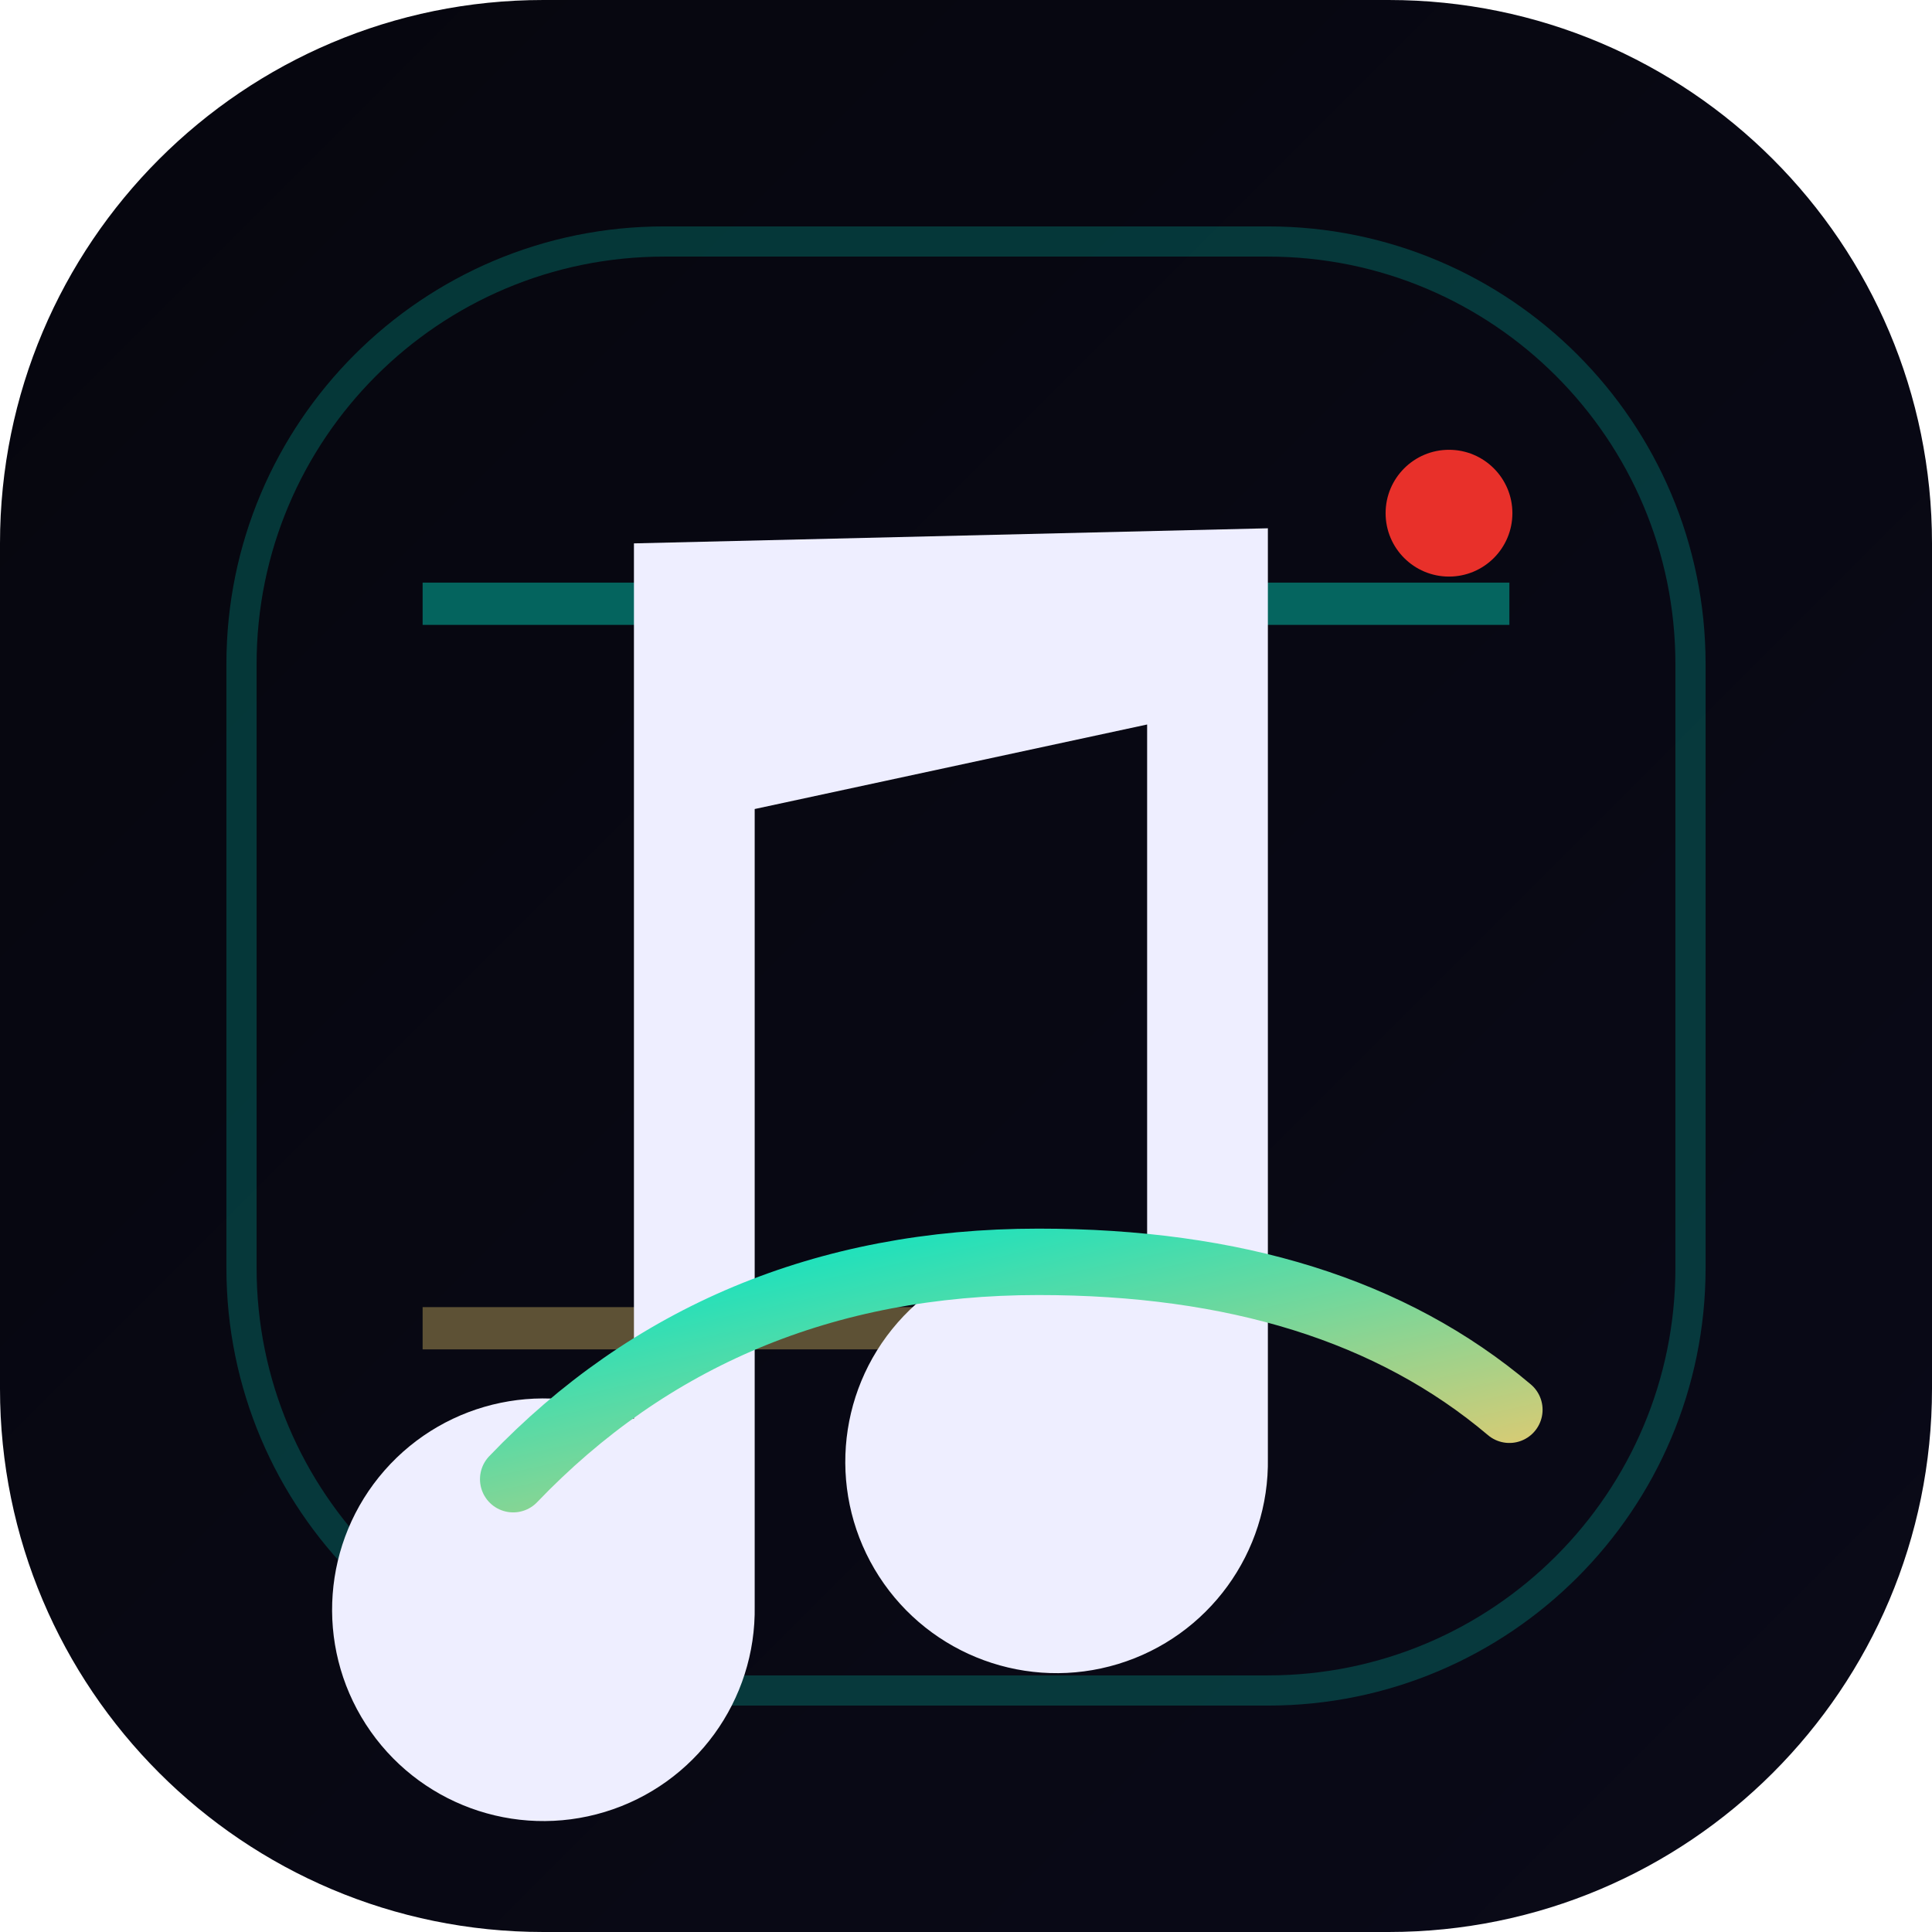
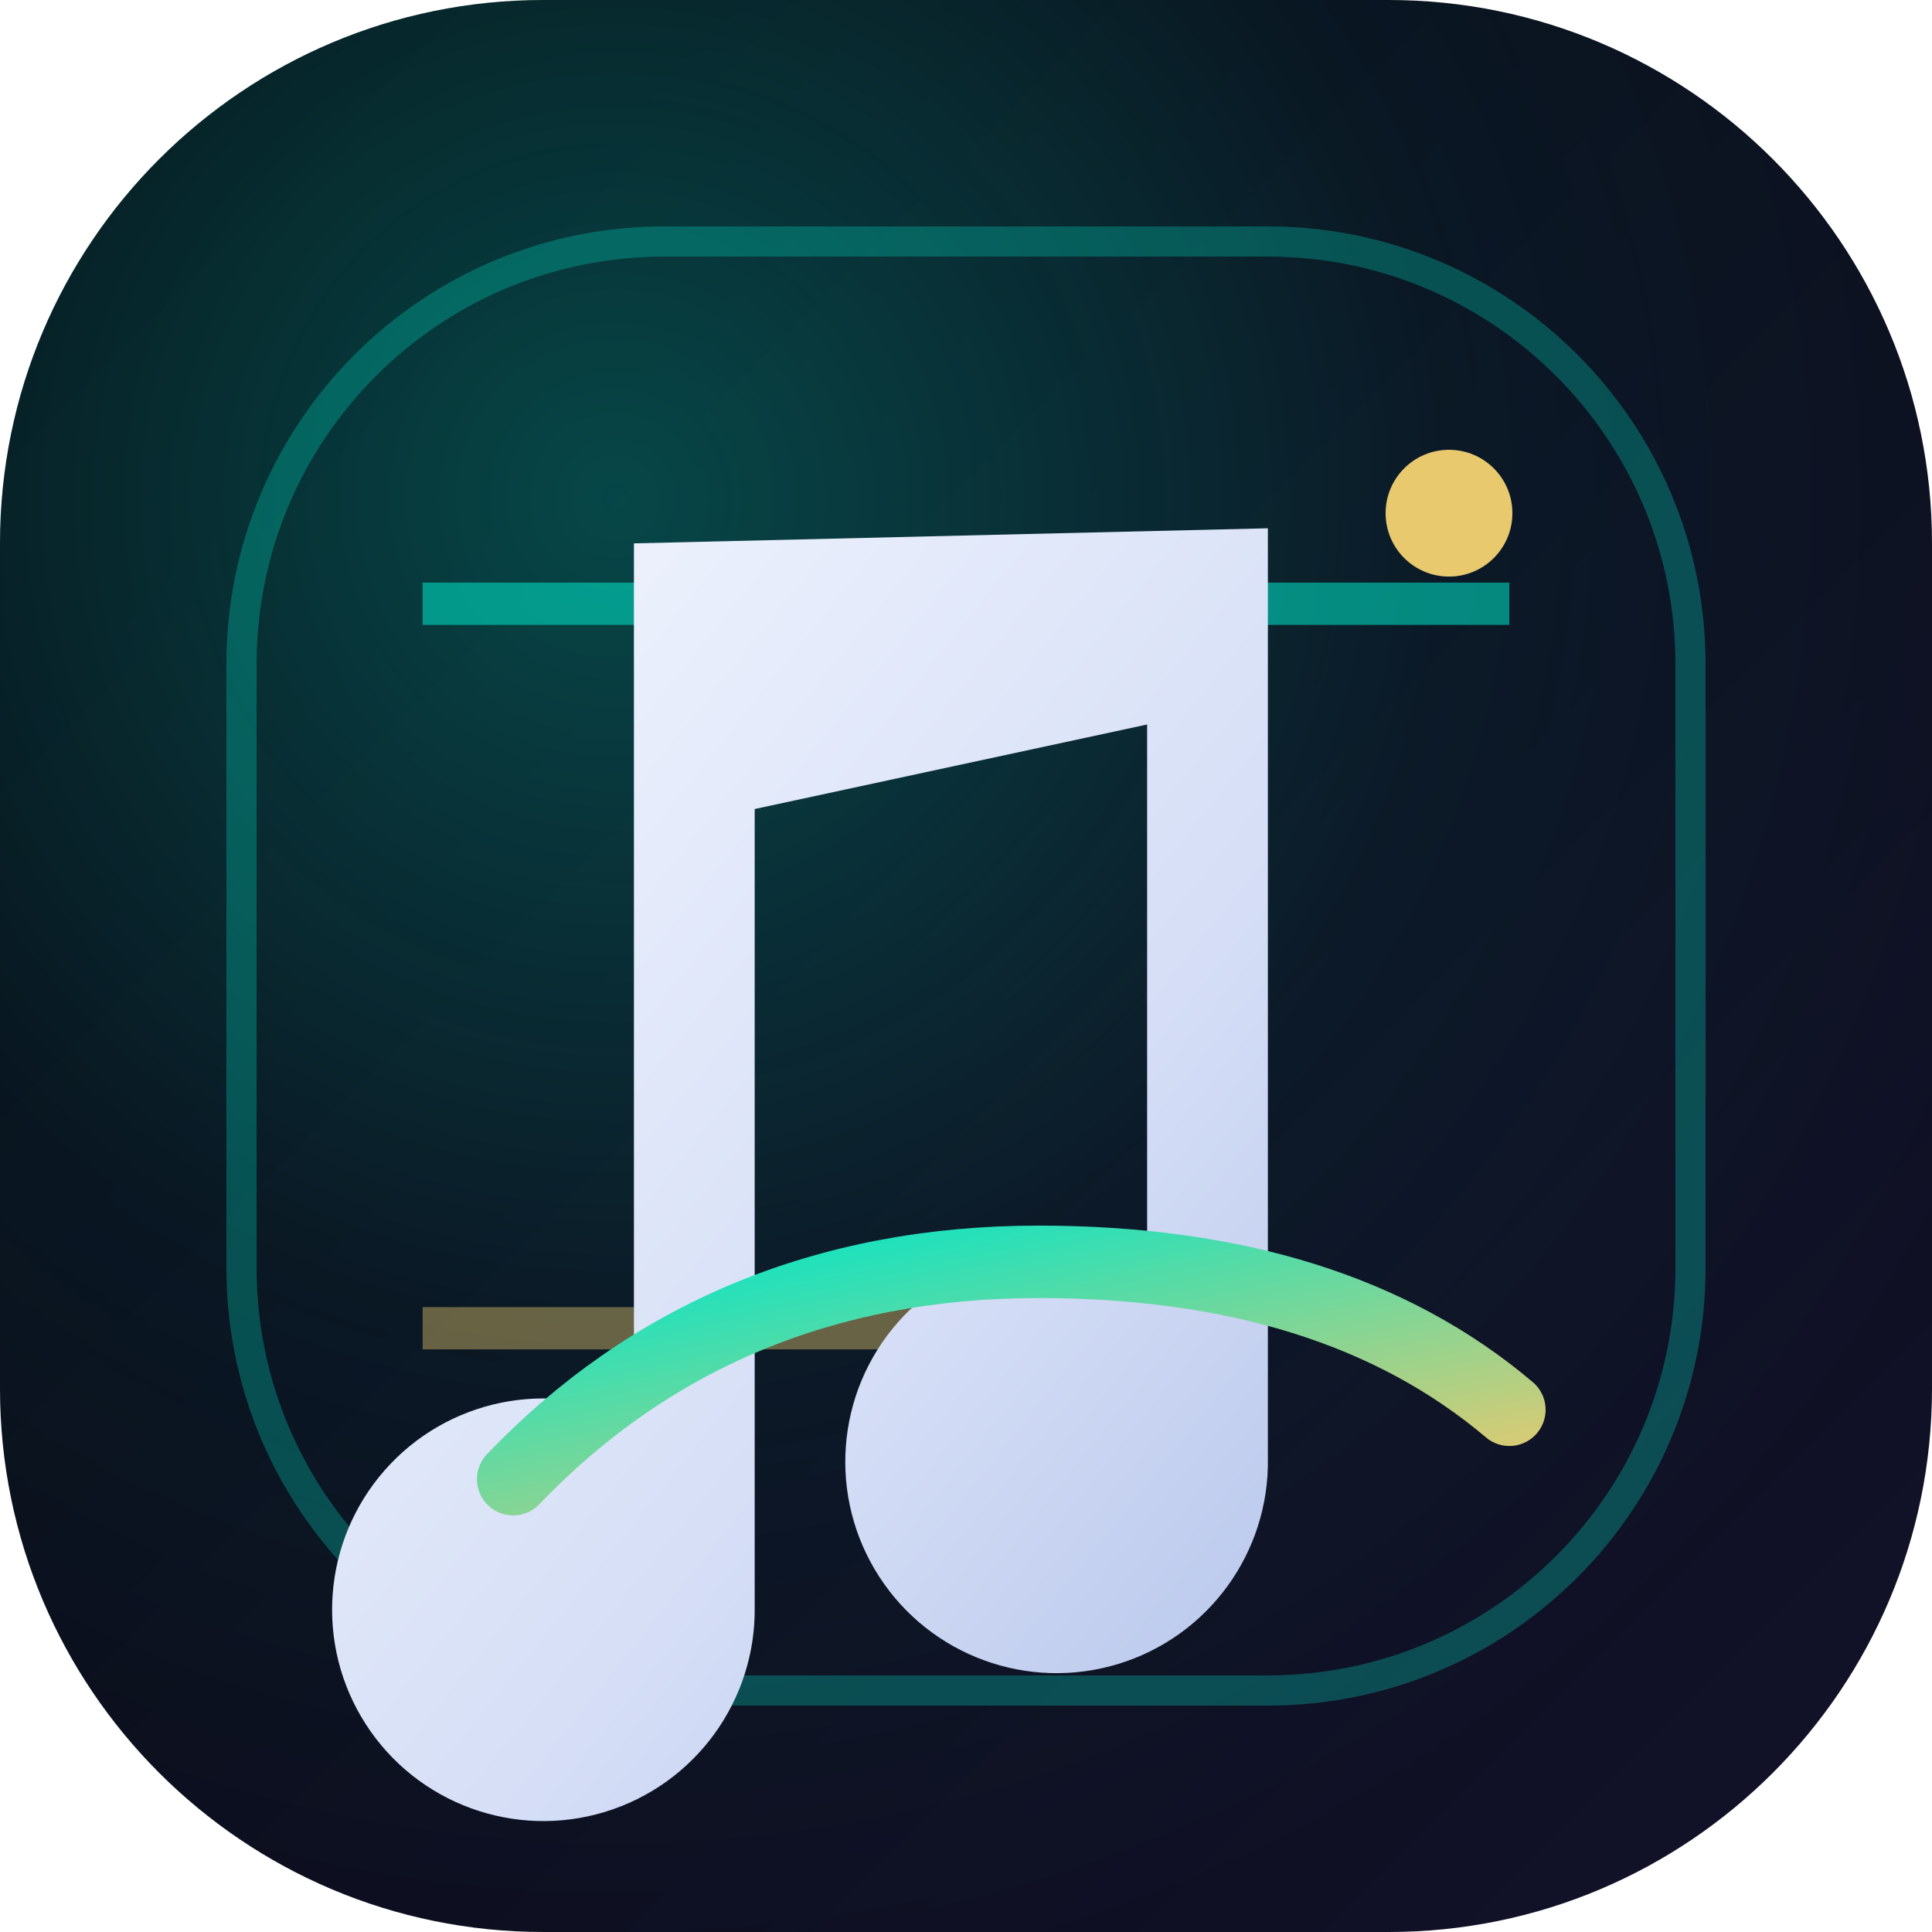
<svg xmlns="http://www.w3.org/2000/svg" viewBox="0 0 64 64" role="img" aria-label="Midnight Memory favicon">
  <defs>
    <linearGradient id="bg" x1="0" y1="0" x2="1" y2="1">
      <stop offset="0%" stop-color="#06060e" />
-       <stop offset="100%" stop-color="#0a0a18" />
+       <stop offset="100%" stop-color="#12122a" />
    </linearGradient>
-     <linearGradient id="glow" x1="0" y1="0" x2="1" y2="1">
+     <radialGradient id="cyanGlow" cx="32%" cy="26%" r="78%">
+       <stop offset="0%" stop-color="#00e5c8" stop-opacity="0.28" />
+       <stop offset="55%" stop-color="#00e5c8" stop-opacity="0.06" />
+       <stop offset="100%" stop-color="#00e5c8" stop-opacity="0" />
+     </radialGradient>
+     <linearGradient id="trail" x1="0" y1="0" x2="1" y2="1">
      <stop offset="0%" stop-color="#00e5c8" />
      <stop offset="100%" stop-color="#e8c96e" />
    </linearGradient>
+     <linearGradient id="noteFill" x1="0" y1="0" x2="0.9" y2="1">
+       <stop offset="0%" stop-color="#f4f7ff" />
+       <stop offset="65%" stop-color="#d5def6" />
+       <stop offset="100%" stop-color="#b8c7eb" />
+     </linearGradient>
  </defs>
  <rect width="64" height="64" rx="18" fill="url(#bg)" />
-   <rect x="8" y="8" width="48" height="48" rx="14" fill="none" stroke="#00e5c8" stroke-opacity="0.22" />
-   <path d="M14 20h36" stroke="#00e5c8" stroke-width="1.4" stroke-opacity="0.42" />
-   <path d="M14 44h22" stroke="#e8c96e" stroke-width="1.4" stroke-opacity="0.38" />
-   <path d="M21 18v29a7 7 0 1 0 4 6.2V26.8l13-2.8v18.1a7 7 0 1 0 4 6.2V17.5L21 18Z" fill="#eeeeff" />
-   <path d="M17 49c4.5-4.7 10.3-7.2 17.4-7.2 6.5 0 11.7 1.6 15.6 4.9" fill="none" stroke="url(#glow)" stroke-width="2.2" stroke-linecap="round" />
-   <circle cx="48" cy="17" r="2.1" fill="#e8302a" />
+   <rect width="64" height="64" rx="18" fill="url(#cyanGlow)" />
+   <rect x="8" y="8" width="48" height="48" rx="14" fill="none" stroke="#00e5c8" stroke-opacity="0.28" />
+   <path d="M14 20h36" stroke="#00e5c8" stroke-width="1.4" stroke-opacity="0.55" />
+   <path d="M14 44h22" stroke="#e8c96e" stroke-width="1.4" stroke-opacity="0.42" />
+   <path d="M21 18v29a7 7 0 1 0 4 6.2V26.8l13-2.8v18.1a7 7 0 1 0 4 6.2V17.5L21 18Z" fill="url(#noteFill)" />
+   <path d="M17 49c4.5-4.7 10.3-7.2 17.4-7.2 6.5 0 11.7 1.6 15.6 4.9" fill="none" stroke="url(#trail)" stroke-width="2.4" stroke-linecap="round" />
+   <circle cx="48" cy="17" r="2.1" fill="#e8c96e" />
</svg>
